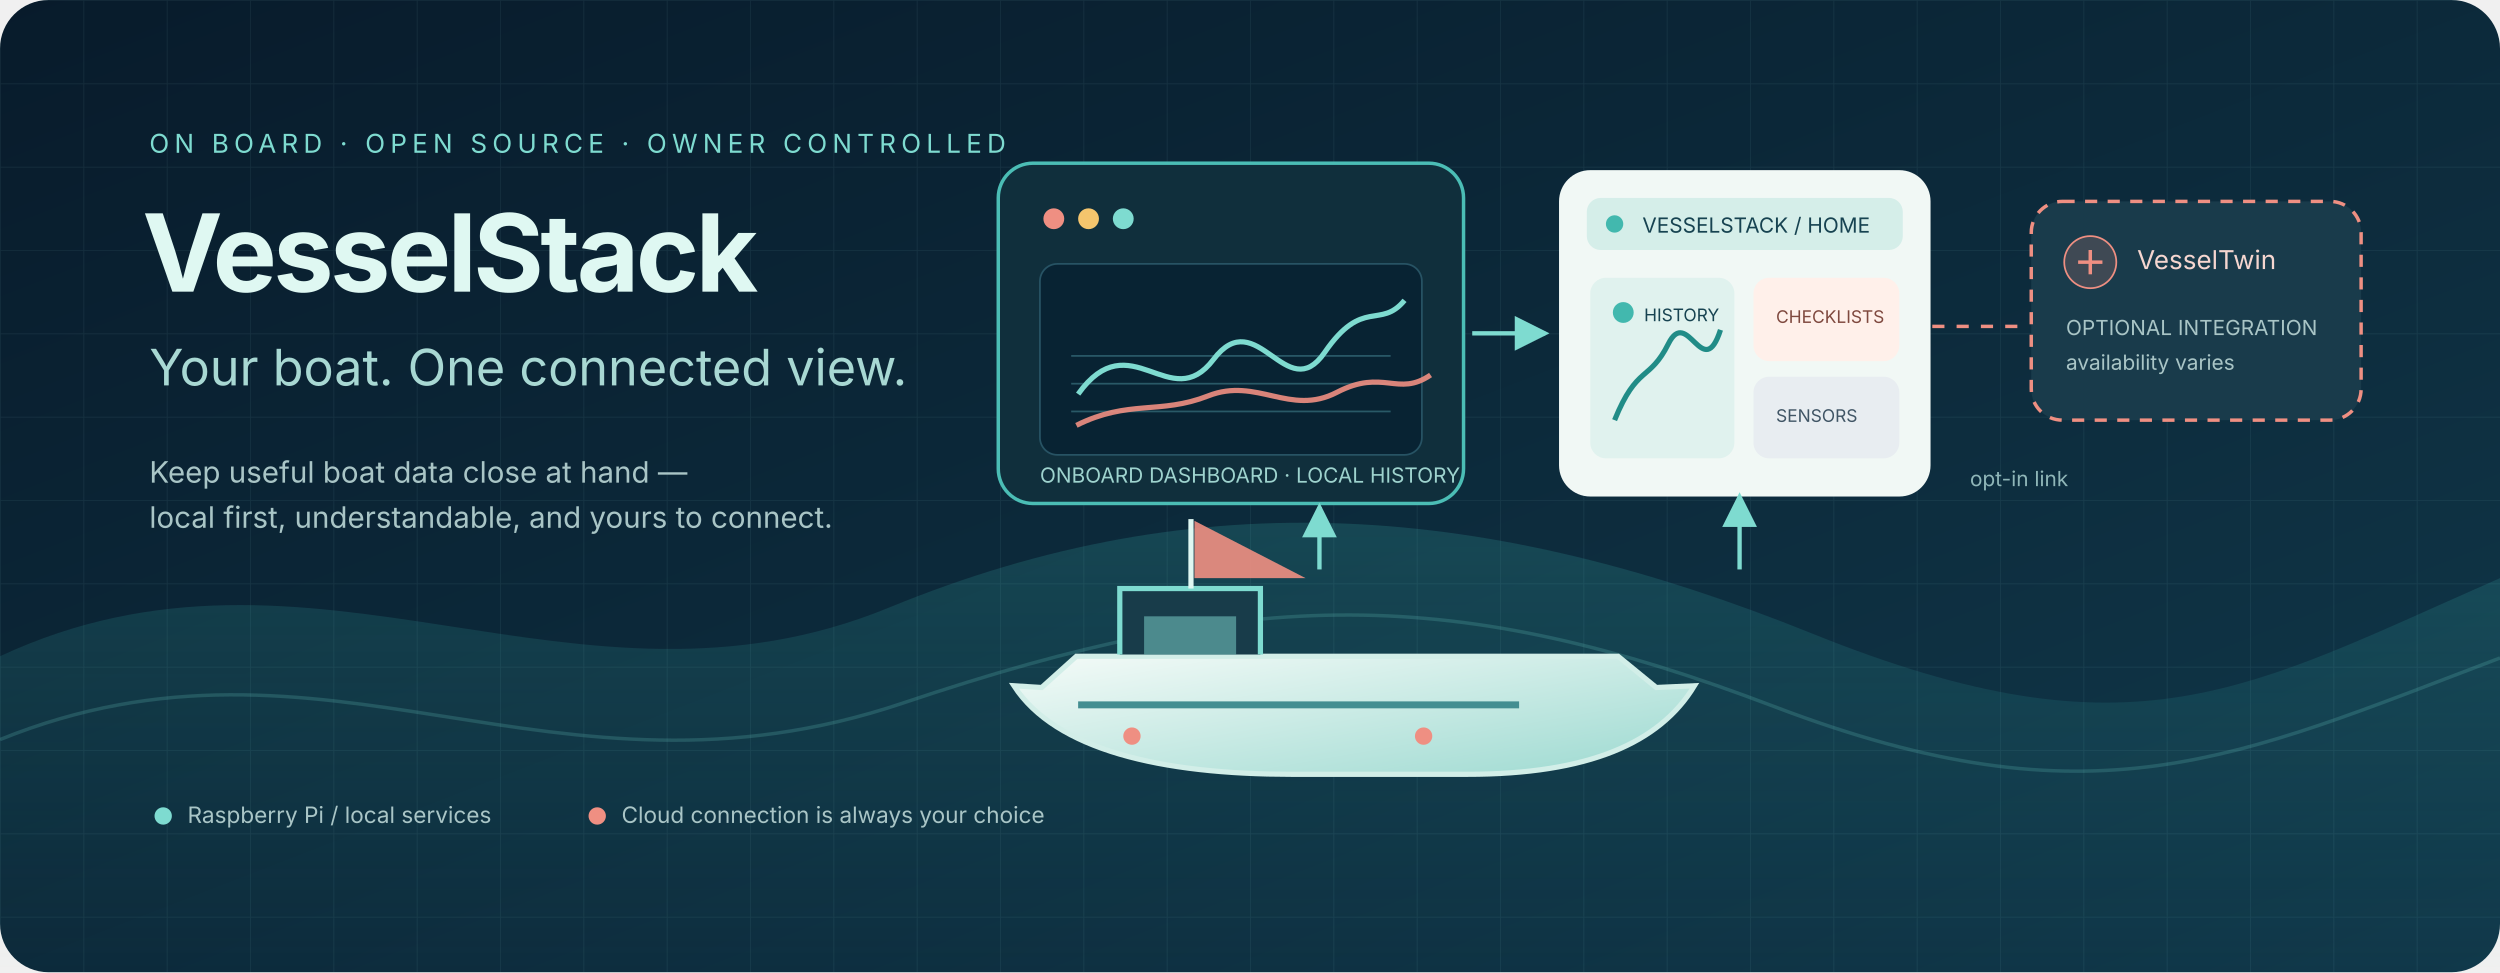
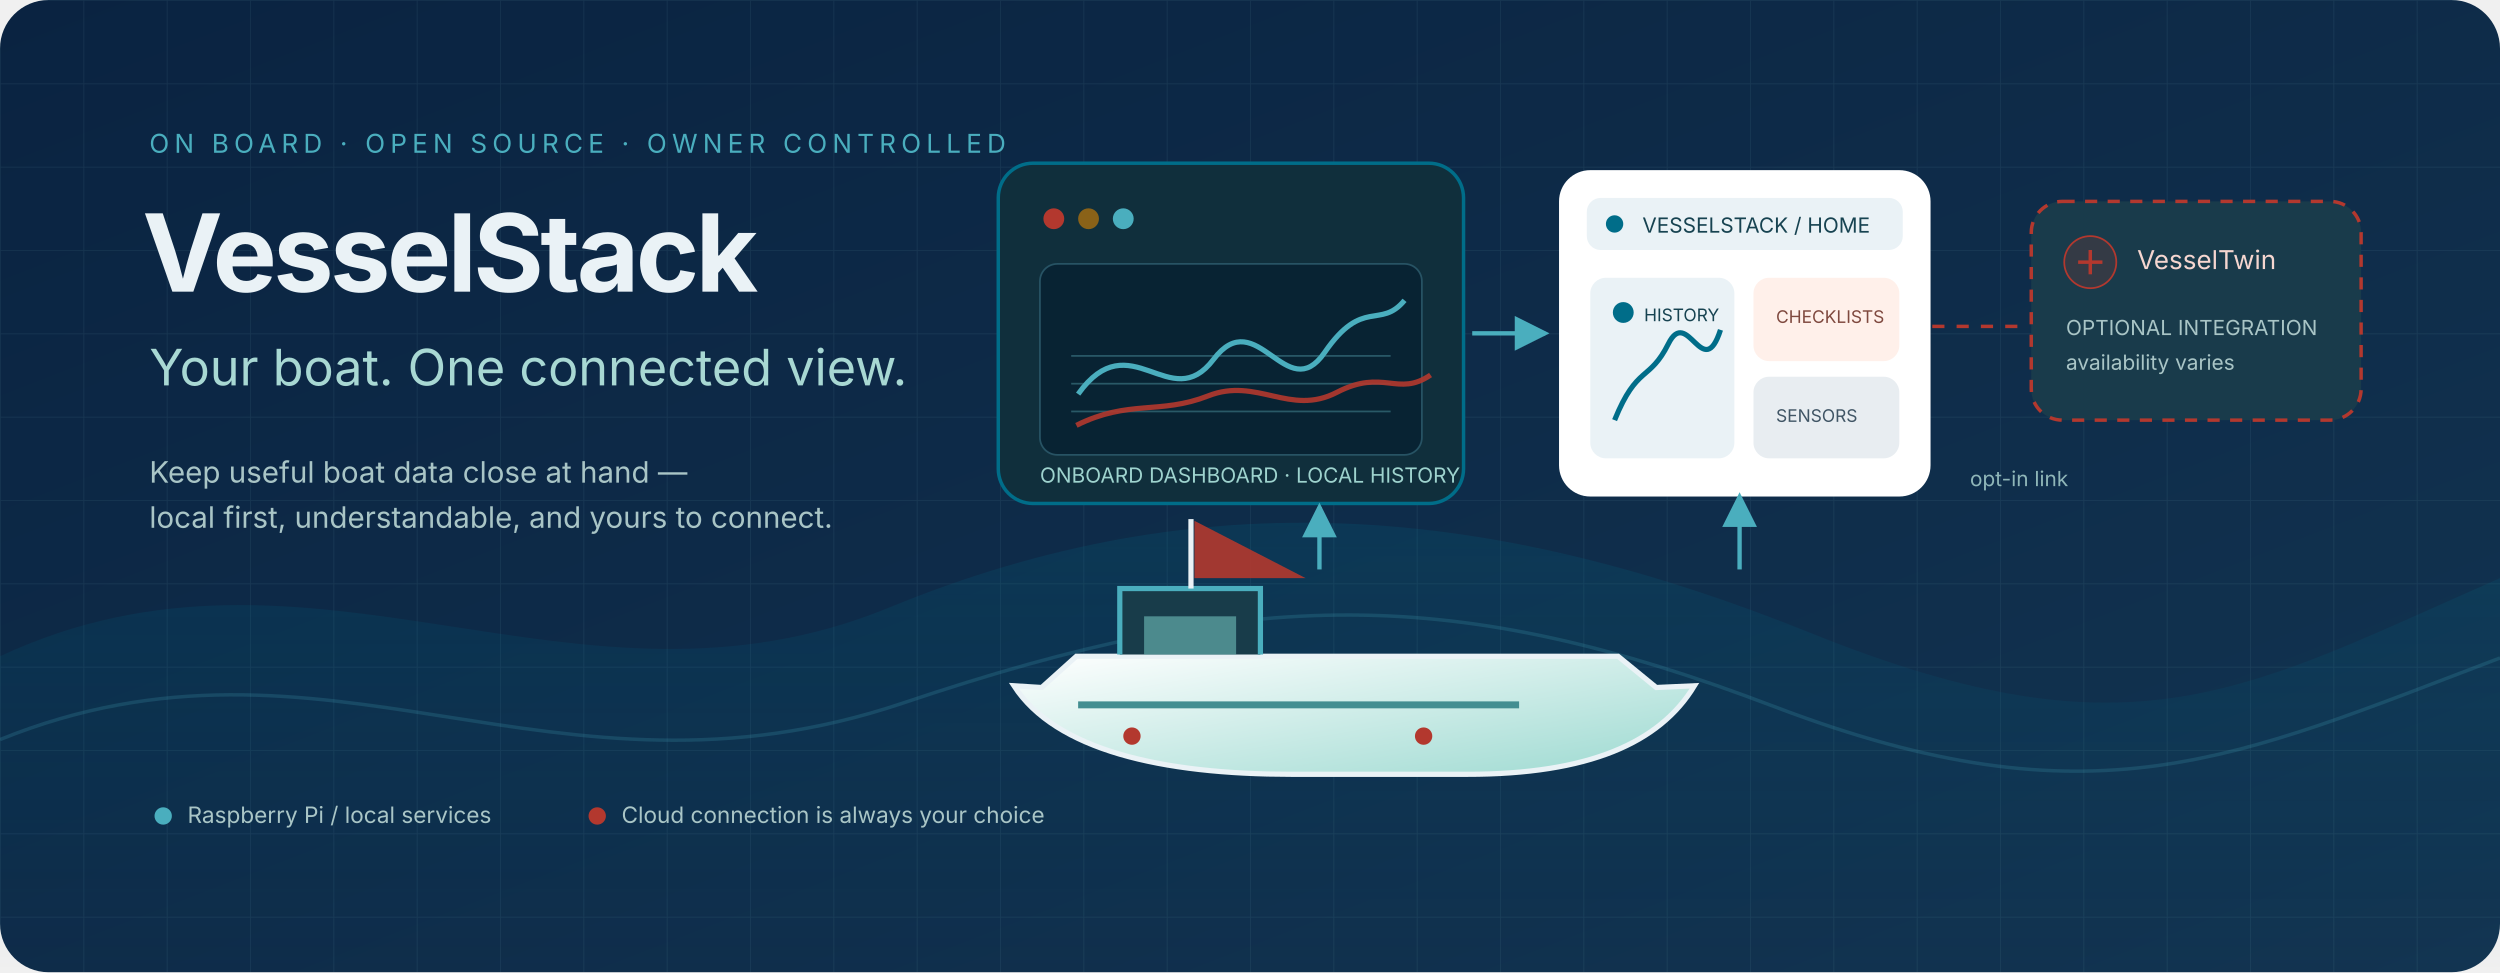
<svg xmlns="http://www.w3.org/2000/svg" viewBox="0 0 1440 560" role="img" aria-labelledby="hero-title hero-desc">
  <defs>
    <linearGradient id="hero-bg" x1="0" y1="0" x2="1" y2="1">
-       <stop stop-color="#081b2b" />
-       <stop offset="1" stop-color="#10384a" />
+       <stop stop-color="#0a2341" />
+       <stop offset="1" stop-color="#123451" />
    </linearGradient>
    <linearGradient id="hero-sea" x1="0" y1="0" x2="0" y2="1">
-       <stop stop-color="#42c7bf" stop-opacity=".18" />
-       <stop offset="1" stop-color="#42c7bf" stop-opacity="0" />
+       <stop stop-color="#006d89" stop-opacity=".18" />
+       <stop offset="1" stop-color="#006d89" stop-opacity="0" />
    </linearGradient>
    <linearGradient id="hero-boat" x1="0" y1="0" x2="1" y2="1">
-       <stop stop-color="#f5fbf8" />
+       <stop stop-color="#ffffff" />
      <stop offset="1" stop-color="#9bd9d0" />
    </linearGradient>
    <filter id="hero-shadow" x="-20%" y="-20%" width="140%" height="160%">
      <feDropShadow dx="0" dy="12" stdDeviation="14" flood-color="#020b13" flood-opacity=".35" />
    </filter>
    <marker id="hero-arrow" markerWidth="8" markerHeight="8" refX="7" refY="4" orient="auto">
-       <path d="M0 0L8 4L0 8Z" fill="#7edbd0" />
+       <path d="M0 0L8 4L0 8Z" fill="#4aaebe" />
    </marker>
    <pattern id="hero-grid" width="48" height="48" patternUnits="userSpaceOnUse">
      <path d="M48 0H0V48" fill="none" stroke="#b8eee7" stroke-opacity=".07" />
    </pattern>
  </defs>
  <rect width="1440" height="560" rx="28" fill="url(#hero-bg)" />
  <rect width="1440" height="560" rx="28" fill="url(#hero-grid)" />
  <path d="M0 378C180 294 332 424 512 350S858 290 1044 365s250 32 396-32V560H0Z" fill="url(#hero-sea)" />
-   <path d="M0 426C188 350 318 473 520 405s318-68 502 2 265 30 418-28" fill="none" stroke="#71d6cc" stroke-opacity=".2" stroke-width="2" />
-   <g fill="#dff8f2" font-family="Inter, ui-sans-serif, system-ui, -apple-system, sans-serif">
-     <text x="86" y="88" font-size="15" letter-spacing="3" fill="#7edbd0">ON BOARD · OPEN SOURCE · OWNER CONTROLLED</text>
+   <path d="M0 426C188 350 318 473 520 405s318-68 502 2 265 30 418-28" fill="none" stroke="#4aaebe" stroke-opacity=".2" stroke-width="2" />
+   <g fill="#eaf2f6" font-family="Inter, ui-sans-serif, system-ui, -apple-system, sans-serif">
+     <text x="86" y="88" font-size="15" letter-spacing="3" fill="#4aaebe">ON BOARD · OPEN SOURCE · OWNER CONTROLLED</text>
    <text x="82" y="168" font-size="62" font-weight="700" letter-spacing="-2">VesselStack</text>
    <text x="86" y="222" font-size="29" fill="#a8d8d3">Your boat. One connected view.</text>
    <text x="86" y="278" font-size="17" fill="#a9c5c6">Keep useful boat data close at hand —</text>
    <text x="86" y="304" font-size="17" fill="#a9c5c6">local first, understandable, and yours to connect.</text>
  </g>
  <g transform="translate(575 94)">
-     <rect width="268" height="196" rx="20" fill="#102f3c" stroke="#4bbdb5" stroke-width="2" />
-     <circle cx="32" cy="32" r="6" fill="#ef8f82" />
-     <circle cx="52" cy="32" r="6" fill="#f4c56d" />
-     <circle cx="72" cy="32" r="6" fill="#7edbd0" />
+     <rect width="268" height="196" rx="20" fill="#102f3c" stroke="#006d89" stroke-width="2" />
+     <circle cx="32" cy="32" r="6" fill="#b3382e" />
+     <circle cx="52" cy="32" r="6" fill="#8a6218" />
+     <circle cx="72" cy="32" r="6" fill="#4aaebe" />
    <rect x="24" y="58" width="220" height="110" rx="10" fill="#082333" stroke="#275364" />
    <path d="M42 143h184M42 127h184M42 111h184" stroke="#295967" stroke-width="1" />
-     <path d="M46 133c30-42 53 13 78-20s42 28 64-4 32-13 46-30" fill="none" stroke="#7edbd0" stroke-width="3" />
-     <path d="M45 151c30-15 48-6 76-17s47 12 74-2 35 3 54-10" fill="none" stroke="#ef8f82" stroke-width="3" opacity=".9" />
+     <path d="M46 133c30-42 53 13 78-20s42 28 64-4 32-13 46-30" fill="none" stroke="#4aaebe" stroke-width="3" />
+     <path d="M45 151c30-15 48-6 76-17s47 12 74-2 35 3 54-10" fill="none" stroke="#b3382e" stroke-width="3" opacity=".9" />
    <text x="24" y="184" font-size="12" fill="#9ed3ce" font-family="Inter, ui-sans-serif, system-ui, sans-serif">ONBOARD DASHBOARD · LOCAL HISTORY</text>
  </g>
  <g transform="translate(898 98)">
-     <rect width="214" height="188" rx="18" fill="#f1f8f5" />
-     <rect x="16" y="16" width="182" height="30" rx="8" fill="#d5eee9" />
-     <circle cx="32" cy="31" r="5" fill="#42b8ae" />
+     <rect width="214" height="188" rx="18" fill="#ffffff" />
+     <rect x="16" y="16" width="182" height="30" rx="8" fill="#eaf2f6" />
+     <circle cx="32" cy="31" r="5" fill="#006d89" />
    <text x="48" y="36" font-size="12" fill="#174351" font-family="Inter, ui-sans-serif, system-ui, sans-serif">VESSELSTACK / HOME</text>
-     <rect x="18" y="62" width="83" height="104" rx="9" fill="#e0f2ee" />
+     <rect x="18" y="62" width="83" height="104" rx="9" fill="#eaf2f6" />
    <rect x="112" y="62" width="84" height="48" rx="9" fill="#fff0ea" />
    <rect x="112" y="119" width="84" height="47" rx="9" fill="#e8edf1" />
-     <path d="M32 144c13-32 20-22 31-44s20 23 30-8" fill="none" stroke="#218c87" stroke-width="3" />
-     <circle cx="37" cy="82" r="6" fill="#42b8ae" />
+     <path d="M32 144c13-32 20-22 31-44s20 23 30-8" fill="none" stroke="#006d89" stroke-width="3" />
+     <circle cx="37" cy="82" r="6" fill="#006d89" />
    <text x="49" y="87" font-size="10" fill="#174351" font-family="Inter, ui-sans-serif, system-ui, sans-serif">HISTORY</text>
    <text x="125" y="88" font-size="10" fill="#7f493f" font-family="Inter, ui-sans-serif, system-ui, sans-serif">CHECKLISTS</text>
    <text x="125" y="145" font-size="10" fill="#405565" font-family="Inter, ui-sans-serif, system-ui, sans-serif">SENSORS</text>
  </g>
  <g transform="translate(584 328)">
-     <path d="M0 67c24 37 85 51 160 51h101c70 0 111-18 131-51l-22 1-22-18H36L16 68Z" fill="url(#hero-boat)" stroke="#d2eee8" stroke-width="3" />
-     <path d="M61 49V11h81v38" fill="#183c4a" stroke="#7edbd0" stroke-width="3" />
+     <path d="M0 67c24 37 85 51 160 51h101c70 0 111-18 131-51l-22 1-22-18H36L16 68Z" fill="url(#hero-boat)" stroke="#eaf2f6" stroke-width="3" />
+     <path d="M61 49V11h81v38" fill="#183c4a" stroke="#4aaebe" stroke-width="3" />
    <path d="M75 49V27h53v22" fill="#76cbc5" opacity=".55" />
-     <path d="M102 11V-29" stroke="#dff8f2" stroke-width="3" />
-     <path d="M104-28L168 5h-64Z" fill="#ef8f82" opacity=".9" />
+     <path d="M102 11V-29" stroke="#eaf2f6" stroke-width="3" />
+     <path d="M104-28L168 5h-64Z" fill="#b3382e" opacity=".9" />
    <path d="M37 78h254" stroke="#438e91" stroke-width="4" />
-     <circle cx="68" cy="96" r="5" fill="#ef8f82" />
-     <circle cx="236" cy="96" r="5" fill="#ef8f82" />
+     <circle cx="68" cy="96" r="5" fill="#b3382e" />
+     <circle cx="236" cy="96" r="5" fill="#b3382e" />
  </g>
-   <g stroke="#7edbd0" stroke-width="2.5" fill="none" marker-end="url(#hero-arrow)">
+   <g stroke="#4aaebe" stroke-width="2.5" fill="none" marker-end="url(#hero-arrow)">
    <path d="M848 192h42" />
    <path d="M760 328v-36" />
    <path d="M1002 328V286" />
  </g>
  <g transform="translate(1170 116)">
-     <rect width="190" height="126" rx="18" fill="#193b4b" stroke="#ef8f82" stroke-width="2" stroke-dasharray="7 6" />
-     <circle cx="34" cy="35" r="15" fill="#ef8f82" fill-opacity=".18" stroke="#ef8f82" />
-     <path d="M27 35h14M34 28v14" stroke="#ef8f82" stroke-width="2" />
+     <rect width="190" height="126" rx="18" fill="#193b4b" stroke="#b3382e" stroke-width="2" stroke-dasharray="7 6" />
+     <circle cx="34" cy="35" r="15" fill="#b3382e" fill-opacity=".18" stroke="#b3382e" />
+     <path d="M27 35h14M34 28v14" stroke="#b3382e" stroke-width="2" />
    <text x="61" y="39" font-family="Inter, ui-sans-serif, system-ui, sans-serif" font-size="15" fill="#f5d6d0">VesselTwin</text>
    <text x="20" y="77" font-family="Inter, ui-sans-serif, system-ui, sans-serif" font-size="12" fill="#a9c5c6">OPTIONAL INTEGRATION</text>
    <text x="20" y="97" font-family="Inter, ui-sans-serif, system-ui, sans-serif" font-size="12" fill="#a9c5c6">availability varies</text>
  </g>
-   <path d="M1113 188h51" fill="none" stroke="#ef8f82" stroke-width="2" stroke-dasharray="7 7" />
+   <path d="M1113 188h51" fill="none" stroke="#b3382e" stroke-width="2" stroke-dasharray="7 7" />
  <text x="1163" y="280" font-family="Inter, ui-sans-serif, system-ui, sans-serif" font-size="12" text-anchor="middle" fill="#8fb6b8">opt-in link</text>
  <g transform="translate(86 474)" font-family="Inter, ui-sans-serif, system-ui, sans-serif" font-size="13" fill="#a9c5c6">
-     <circle cx="8" cy="-4" r="5" fill="#7edbd0" />
+     <circle cx="8" cy="-4" r="5" fill="#4aaebe" />
    <text x="22" y="0">Raspberry Pi / local services</text>
-     <circle cx="258" cy="-4" r="5" fill="#ef8f82" />
+     <circle cx="258" cy="-4" r="5" fill="#b3382e" />
    <text x="272" y="0">Cloud connection is always your choice</text>
  </g>
</svg>
